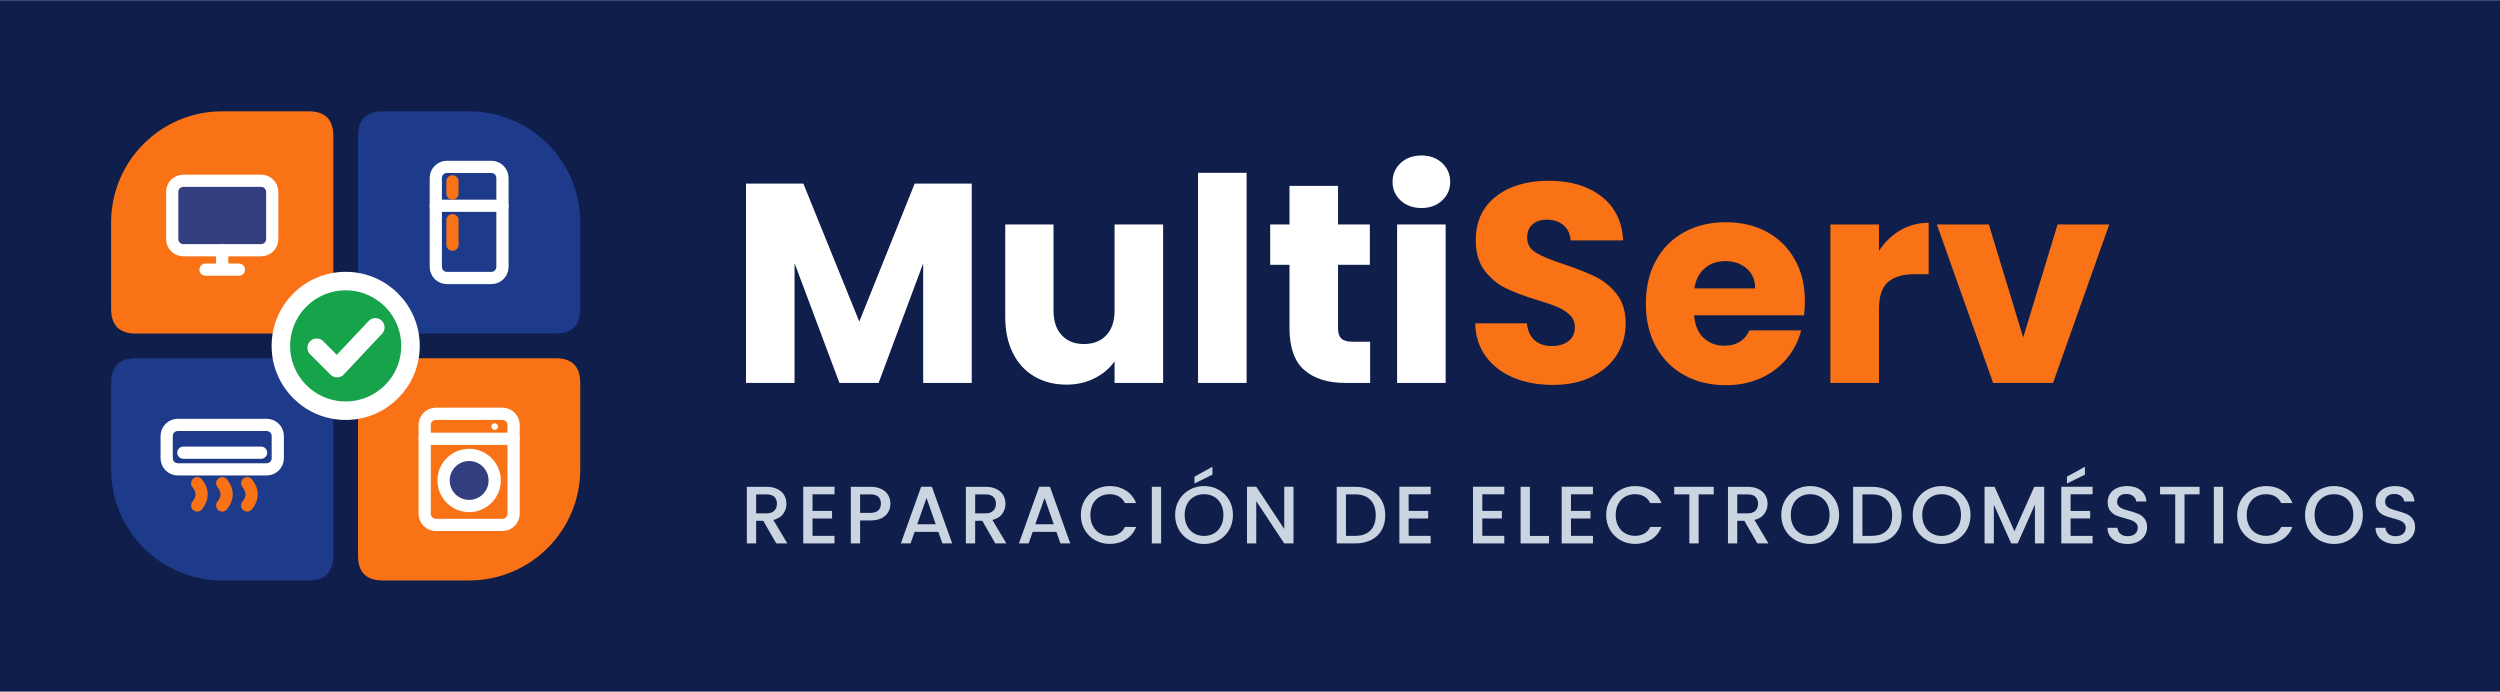
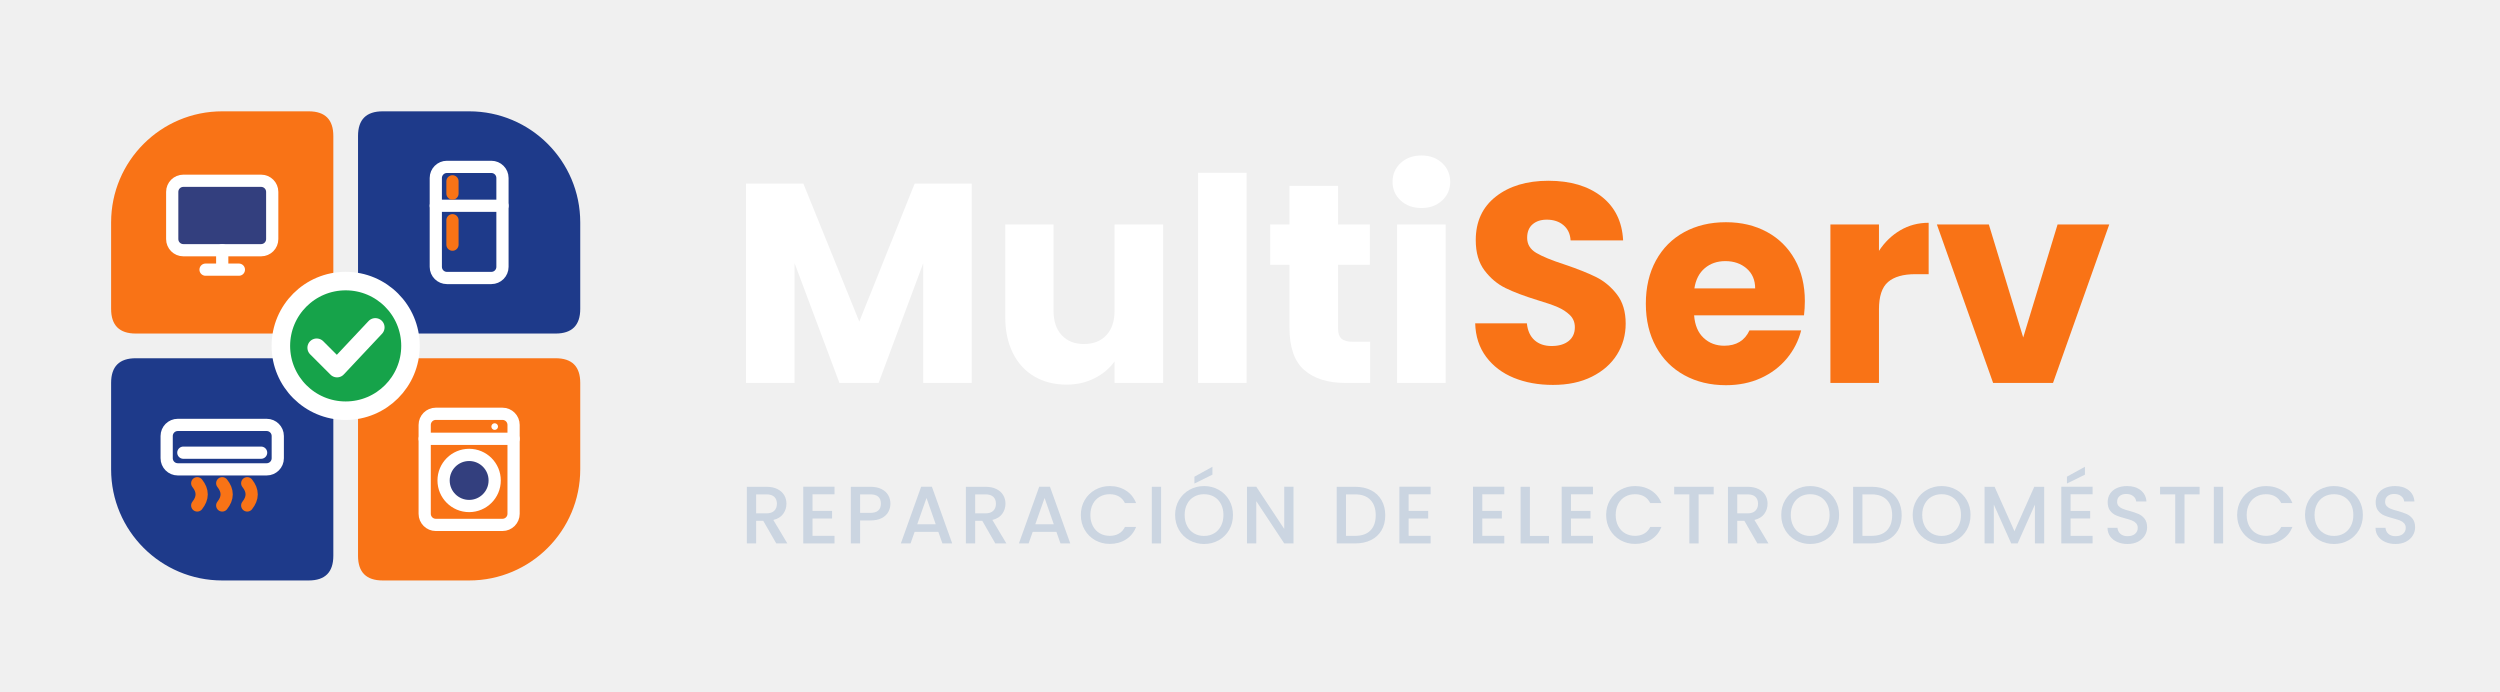
<svg xmlns="http://www.w3.org/2000/svg" viewBox="0 0 405 112" width="1619" height="448">
-   <rect width="100%" height="100%" fill="#0F1E4A" />
  <g transform="translate(6 6)">
    <g transform="rotate(0 30 30)">
      <path d="M30 12.0 H44.0 Q48.0 12.0 48.0 16.0 V48.0 H16.0 Q12.0 48.0 12.0 44.0 V30 A18.0 18.0 0 0 1 30 12.0 Z" fill="#F97316" />
    </g>
    <g transform="translate(19.2 19.2) scale(0.9)">
      <rect x="3" y="4.5" width="18" height="12.5" rx="2" fill="#1E3A8A" fill-opacity="0.9" stroke="#fff" stroke-width="2.2" />
      <path d="M9 20.5 H15 M12 17 V20.5" fill="none" stroke="#fff" stroke-width="2.2" stroke-linecap="round" stroke-linejoin="round" />
    </g>
    <g transform="rotate(90 70 30)">
      <path d="M70 12.0 H84.0 Q88.0 12.0 88.0 16.0 V48.0 H56.0 Q52.0 48.0 52.0 44.0 V30 A18.0 18.0 0 0 1 70 12.0 Z" fill="#1E3A8A" />
    </g>
    <g transform="translate(59.2 19.2) scale(0.9)">
      <rect x="6" y="2" width="12" height="20" rx="2" fill="none" stroke="#fff" stroke-width="2.2" stroke-linecap="round" stroke-linejoin="round" />
      <path d="M6 9 H18" fill="none" stroke="#fff" stroke-width="2.2" stroke-linecap="round" stroke-linejoin="round" />
      <path d="M9 4.6 V6.8 M9 11.6 V16" fill="none" stroke="#F97316" stroke-width="2.2" stroke-linecap="round" />
    </g>
    <g transform="rotate(180 70 70)">
      <path d="M70 52.0 H84.0 Q88.0 52.0 88.0 56.0 V88.0 H56.0 Q52.0 88.0 52.0 84.0 V70 A18.0 18.0 0 0 1 70 52.0 Z" fill="#F97316" />
    </g>
    <g transform="translate(59.2 59.2) scale(0.9)">
      <rect x="4" y="2" width="16" height="20" rx="2" fill="none" stroke="#fff" stroke-width="2.2" stroke-linecap="round" stroke-linejoin="round" />
      <path d="M4 6.5 H20" fill="none" stroke="#fff" stroke-width="2.2" stroke-linecap="round" stroke-linejoin="round" />
      <circle cx="12" cy="14" r="4.6" fill="#1E3A8A" fill-opacity="0.9" stroke="#fff" stroke-width="2.2" />
      <circle cx="16.6" cy="4.3" r="0.6" fill="#fff" />
    </g>
    <g transform="rotate(270 30 70)">
      <path d="M30 52.0 H44.0 Q48.0 52.0 48.0 56.0 V88.0 H16.0 Q12.0 88.0 12.0 84.0 V70 A18.0 18.0 0 0 1 30 52.0 Z" fill="#1E3A8A" />
    </g>
    <g transform="translate(19.2 59.2) scale(0.9)">
      <rect x="2" y="4" width="20" height="8" rx="2" fill="none" stroke="#fff" stroke-width="2.2" stroke-linecap="round" stroke-linejoin="round" />
      <path d="M5 9 H19" fill="none" stroke="#fff" stroke-width="2.2" stroke-linecap="round" stroke-linejoin="round" />
      <path d="M7.5 14.5 q1.6 2 0 4 M12 14.5 q1.6 2 0 4 M16.5 14.5 q1.6 2 0 4" fill="none" stroke="#F97316" stroke-width="2.2" stroke-linecap="round" />
    </g>
    <circle cx="50" cy="50" r="10.5" fill="#16A34A" stroke="#fff" stroke-width="3" />
    <path d="M45.3 50.3 l3.3 3.3 l6.2 -6.6" fill="none" stroke="#fff" stroke-width="3" stroke-linecap="round" stroke-linejoin="round" />
  </g>
  <path d="M157.422 29.708V62.0H149.556V42.634L142.334 62.0H135.986L128.718 42.588V62.0H120.852V29.708H130.144L139.206 52.064L148.176 29.708Z" fill="#FFFFFF" />
  <path d="M188.426 36.332V62.0H180.56V58.504Q179.364 60.206 177.317 61.241Q175.27 62.276 172.786 62.276Q169.842 62.276 167.588 60.965Q165.334 59.654 164.092 57.17Q162.85 54.686 162.85 51.328V36.332H170.67V50.27Q170.67 52.846 172.004 54.272Q173.338 55.698 175.592 55.698Q177.892 55.698 179.226 54.272Q180.56 52.846 180.56 50.27V36.332Z" fill="#FFFFFF" />
  <path d="M201.95 27.96V62.0H194.084V27.96Z" fill="#FFFFFF" />
  <path d="M221.96 55.33V62.0H217.958Q213.68 62.0 211.288 59.907Q208.896 57.814 208.896 53.076V42.864H205.768V36.332H208.896V30.076H216.762V36.332H221.914V42.864H216.762V53.168Q216.762 54.318 217.314 54.824Q217.866 55.33 219.154 55.33Z" fill="#FFFFFF" />
  <path d="M225.594 29.432Q225.594 27.592 226.905 26.373Q228.216 25.154 230.286 25.154Q232.31 25.154 233.621 26.373Q234.932 27.592 234.932 29.432Q234.932 31.226 233.621 32.445Q232.31 33.664 230.286 33.664Q228.216 33.664 226.905 32.445Q225.594 31.226 225.594 29.432ZM234.196 36.332V62.0H226.33V36.332Z" fill="#FFFFFF" />
  <path d="M238.98 52.34H247.352Q247.536 54.134 248.594 55.077Q249.652 56.02 251.354 56.02Q253.102 56.02 254.114 55.215Q255.126 54.41 255.126 52.984Q255.126 51.788 254.321 51.006Q253.516 50.224 252.343 49.718Q251.17 49.212 249.008 48.568Q245.88 47.602 243.902 46.636Q241.924 45.67 240.498 43.784Q239.072 41.898 239.072 38.862Q239.072 34.354 242.338 31.801Q245.604 29.248 250.848 29.248Q256.184 29.248 259.45 31.801Q262.716 34.354 262.946 38.908H254.436Q254.344 37.344 253.286 36.447Q252.228 35.55 250.572 35.55Q249.146 35.55 248.272 36.309Q247.398 37.068 247.398 38.494Q247.398 40.058 248.87 40.932Q250.342 41.806 253.47 42.818Q256.598 43.876 258.553 44.842Q260.508 45.808 261.934 47.648Q263.36 49.488 263.36 52.386Q263.36 55.146 261.957 57.4Q260.554 59.654 257.886 60.988Q255.218 62.322 251.584 62.322Q248.042 62.322 245.236 61.172Q242.43 60.022 240.751 57.768Q239.072 55.514 238.98 52.34Z" fill="#F97316" />
  <path d="M292.248 51.052H274.446Q274.63 53.444 275.987 54.709Q277.344 55.974 279.322 55.974Q282.266 55.974 283.416 53.49H291.788Q291.144 56.02 289.465 58.044Q287.786 60.068 285.256 61.218Q282.726 62.368 279.598 62.368Q275.826 62.368 272.882 60.758Q269.938 59.148 268.282 56.158Q266.626 53.168 266.626 49.166Q266.626 45.164 268.259 42.174Q269.892 39.184 272.836 37.574Q275.78 35.964 279.598 35.964Q283.324 35.964 286.222 37.528Q289.12 39.092 290.753 41.99Q292.386 44.888 292.386 48.752Q292.386 49.856 292.248 51.052ZM284.336 46.682Q284.336 44.658 282.956 43.462Q281.576 42.266 279.506 42.266Q277.528 42.266 276.171 43.416Q274.814 44.566 274.492 46.682Z" fill="#F97316" />
  <path d="M312.442 36.056V44.382H310.28Q307.336 44.382 305.864 45.647Q304.392 46.912 304.392 50.086V62.0H296.526V36.332H304.392V40.61Q305.772 38.494 307.842 37.275Q309.912 36.056 312.442 36.056Z" fill="#F97316" />
  <path d="M327.76 54.64 333.326 36.332H341.698L332.59 62.0H322.884L313.776 36.332H322.194Z" fill="#F97316" />
  <path d="M125.755 88.0 123.643 84.33H122.495V88.0H120.99V78.826H124.158Q125.214 78.826 125.947 79.196Q126.679 79.565 127.042 80.186Q127.405 80.806 127.405 81.572Q127.405 82.469 126.884 83.202Q126.362 83.934 125.28 84.198L127.55 88.0ZM122.495 83.129H124.158Q125.003 83.129 125.432 82.707Q125.861 82.284 125.861 81.572Q125.861 80.859 125.438 80.456Q125.016 80.054 124.158 80.054H122.495Z" fill="#CBD5E1" />
  <path d="M131.629 80.04V82.733H134.797V83.961H131.629V86.772H135.193V88.0H130.124V78.813H135.193V80.04Z" fill="#CBD5E1" />
  <path d="M141.001 84.278H139.338V88.0H137.833V78.826H141.001Q142.057 78.826 142.79 79.189Q143.522 79.552 143.885 80.172Q144.248 80.793 144.248 81.558Q144.248 82.258 143.918 82.878Q143.588 83.499 142.862 83.888Q142.136 84.278 141.001 84.278ZM142.704 81.558Q142.704 80.054 141.001 80.054H139.338V83.05H141.001Q141.859 83.05 142.282 82.661Q142.704 82.271 142.704 81.558Z" fill="#CBD5E1" />
  <path d="M152.01 86.126H148.169L147.509 88.0H145.938L149.225 78.813H150.967L154.254 88.0H152.67ZM151.588 84.898 150.096 80.634 148.591 84.898Z" fill="#CBD5E1" />
  <path d="M161.237 88.0 159.125 84.33H157.976V88.0H156.472V78.826H159.64Q160.696 78.826 161.428 79.196Q162.161 79.565 162.524 80.186Q162.887 80.806 162.887 81.572Q162.887 82.469 162.365 83.202Q161.844 83.934 160.762 84.198L163.032 88.0ZM157.976 83.129H159.64Q160.484 83.129 160.913 82.707Q161.342 82.284 161.342 81.572Q161.342 80.859 160.92 80.456Q160.498 80.054 159.64 80.054H157.976Z" fill="#CBD5E1" />
  <path d="M171.137 86.126H167.296L166.636 88.0H165.065L168.352 78.813H170.094L173.381 88.0H171.797ZM170.714 84.898 169.223 80.634 167.718 84.898Z" fill="#CBD5E1" />
  <path d="M179.783 78.707Q181.248 78.707 182.39 79.427Q183.532 80.146 184.046 81.466H182.238Q181.882 80.74 181.248 80.384Q180.614 80.027 179.783 80.027Q178.872 80.027 178.159 80.436Q177.446 80.846 177.044 81.611Q176.641 82.377 176.641 83.393Q176.641 84.41 177.044 85.175Q177.446 85.941 178.159 86.357Q178.872 86.772 179.783 86.772Q180.614 86.772 181.248 86.416Q181.882 86.06 182.238 85.334H184.046Q183.532 86.654 182.39 87.366Q181.248 88.079 179.783 88.079Q178.489 88.079 177.42 87.479Q176.351 86.878 175.724 85.809Q175.097 84.74 175.097 83.393Q175.097 82.047 175.724 80.978Q176.351 79.908 177.427 79.308Q178.502 78.707 179.783 78.707Z" fill="#CBD5E1" />
  <path d="M188.099 78.826V88.0H186.594V78.826Z" fill="#CBD5E1" />
  <path d="M190.369 83.393Q190.369 82.047 190.996 80.978Q191.623 79.908 192.699 79.308Q193.775 78.707 195.055 78.707Q196.349 78.707 197.425 79.308Q198.5 79.908 199.121 80.978Q199.741 82.047 199.741 83.393Q199.741 84.74 199.121 85.815Q198.5 86.891 197.425 87.492Q196.349 88.092 195.055 88.092Q193.775 88.092 192.699 87.492Q191.623 86.891 190.996 85.815Q190.369 84.74 190.369 83.393ZM198.197 83.393Q198.197 82.377 197.794 81.611Q197.392 80.846 196.679 80.436Q195.966 80.027 195.055 80.027Q194.144 80.027 193.432 80.436Q192.719 80.846 192.316 81.611Q191.914 82.377 191.914 83.393Q191.914 84.41 192.316 85.182Q192.719 85.954 193.432 86.37Q194.144 86.786 195.055 86.786Q195.966 86.786 196.679 86.37Q197.392 85.954 197.794 85.182Q198.197 84.41 198.197 83.393ZM196.415 76.859 193.498 78.298V77.189L196.415 75.579Z" fill="#CBD5E1" />
  <path d="M209.549 88.0H208.044L203.516 81.149V88.0H202.012V78.813H203.516L208.044 85.65V78.813H209.549Z" fill="#CBD5E1" />
  <path d="M224.412 83.446Q224.412 84.845 223.811 85.875Q223.211 86.904 222.109 87.452Q221.006 88.0 219.541 88.0H216.545V78.826H219.541Q221.006 78.826 222.109 79.387Q223.211 79.948 223.811 80.997Q224.412 82.047 224.412 83.446ZM222.868 83.446Q222.868 81.849 222.01 80.951Q221.152 80.054 219.541 80.054H218.05V86.772H219.541Q221.152 86.772 222.01 85.901Q222.868 85.03 222.868 83.446Z" fill="#CBD5E1" />
  <path d="M228.2 80.04V82.733H231.368V83.961H228.2V86.772H231.764V88.0H226.696V78.813H231.764V80.04Z" fill="#CBD5E1" />
  <path d="M240.133 80.04V82.733H243.301V83.961H240.133V86.772H243.697V88.0H238.628V78.813H243.697V80.04Z" fill="#CBD5E1" />
  <path d="M247.842 86.786H250.944V88.0H246.337V78.826H247.842Z" fill="#CBD5E1" />
  <path d="M254.495 80.04V82.733H257.663V83.961H254.495V86.772H258.059V88.0H252.99V78.813H258.059V80.04Z" fill="#CBD5E1" />
  <path d="M264.883 78.707Q266.348 78.707 267.49 79.427Q268.632 80.146 269.147 81.466H267.338Q266.982 80.74 266.348 80.384Q265.715 80.027 264.883 80.027Q263.972 80.027 263.26 80.436Q262.547 80.846 262.144 81.611Q261.742 82.377 261.742 83.393Q261.742 84.41 262.144 85.175Q262.547 85.941 263.26 86.357Q263.972 86.772 264.883 86.772Q265.715 86.772 266.348 86.416Q266.982 86.06 267.338 85.334H269.147Q268.632 86.654 267.49 87.366Q266.348 88.079 264.883 88.079Q263.59 88.079 262.52 87.479Q261.451 86.878 260.824 85.809Q260.197 84.74 260.197 83.393Q260.197 82.047 260.824 80.978Q261.451 79.908 262.527 79.308Q263.603 78.707 264.883 78.707Z" fill="#CBD5E1" />
  <path d="M277.621 78.826V80.054H275.179V88.0H273.674V80.054H271.219V78.826Z" fill="#CBD5E1" />
  <path d="M284.696 88.0 282.584 84.33H281.436V88.0H279.931V78.826H283.099Q284.155 78.826 284.888 79.196Q285.62 79.565 285.983 80.186Q286.346 80.806 286.346 81.572Q286.346 82.469 285.825 83.202Q285.304 83.934 284.221 84.198L286.492 88.0ZM281.436 83.129H283.099Q283.944 83.129 284.373 82.707Q284.802 82.284 284.802 81.572Q284.802 80.859 284.38 80.456Q283.957 80.054 283.099 80.054H281.436Z" fill="#CBD5E1" />
  <path d="M288.564 83.393Q288.564 82.047 289.191 80.978Q289.818 79.908 290.894 79.308Q291.97 78.707 293.25 78.707Q294.544 78.707 295.619 79.308Q296.695 79.908 297.316 80.978Q297.936 82.047 297.936 83.393Q297.936 84.74 297.316 85.815Q296.695 86.891 295.619 87.492Q294.544 88.092 293.25 88.092Q291.97 88.092 290.894 87.492Q289.818 86.891 289.191 85.815Q288.564 84.74 288.564 83.393ZM296.392 83.393Q296.392 82.377 295.989 81.611Q295.586 80.846 294.874 80.436Q294.161 80.027 293.25 80.027Q292.339 80.027 291.626 80.436Q290.914 80.846 290.511 81.611Q290.108 82.377 290.108 83.393Q290.108 84.41 290.511 85.182Q290.914 85.954 291.626 86.37Q292.339 86.786 293.25 86.786Q294.161 86.786 294.874 86.37Q295.586 85.954 295.989 85.182Q296.392 84.41 296.392 83.393Z" fill="#CBD5E1" />
  <path d="M308.074 83.446Q308.074 84.845 307.473 85.875Q306.872 86.904 305.77 87.452Q304.668 88.0 303.203 88.0H300.206V78.826H303.203Q304.668 78.826 305.77 79.387Q306.872 79.948 307.473 80.997Q308.074 82.047 308.074 83.446ZM306.529 83.446Q306.529 81.849 305.671 80.951Q304.813 80.054 303.203 80.054H301.711V86.772H303.203Q304.813 86.772 305.671 85.901Q306.529 85.03 306.529 83.446Z" fill="#CBD5E1" />
  <path d="M309.856 83.393Q309.856 82.047 310.483 80.978Q311.11 79.908 312.185 79.308Q313.261 78.707 314.542 78.707Q315.835 78.707 316.911 79.308Q317.987 79.908 318.607 80.978Q319.228 82.047 319.228 83.393Q319.228 84.74 318.607 85.815Q317.987 86.891 316.911 87.492Q315.835 88.092 314.542 88.092Q313.261 88.092 312.185 87.492Q311.11 86.891 310.483 85.815Q309.856 84.74 309.856 83.393ZM317.683 83.393Q317.683 82.377 317.281 81.611Q316.878 80.846 316.165 80.436Q315.452 80.027 314.542 80.027Q313.631 80.027 312.918 80.436Q312.205 80.846 311.803 81.611Q311.4 82.377 311.4 83.393Q311.4 84.41 311.803 85.182Q312.205 85.954 312.918 86.37Q313.631 86.786 314.542 86.786Q315.452 86.786 316.165 86.37Q316.878 85.954 317.281 85.182Q317.683 84.41 317.683 83.393Z" fill="#CBD5E1" />
  <path d="M331.16 78.826V88.0H329.656V81.717L326.857 88.0H325.814L323.003 81.717V88.0H321.498V78.826H323.122L326.342 86.02L329.55 78.826Z" fill="#CBD5E1" />
  <path d="M335.437 80.04V82.733H338.605V83.961H335.437V86.772H339.001V88.0H333.932V78.813H339.001V80.04ZM337.76 76.859 334.843 78.298V77.189L337.76 75.579Z" fill="#CBD5E1" />
  <path d="M341.417 85.466H343.027Q343.08 86.06 343.496 86.442Q343.912 86.825 344.664 86.825Q345.443 86.825 345.878 86.449Q346.314 86.073 346.314 85.479Q346.314 85.017 346.043 84.726Q345.773 84.436 345.37 84.278Q344.968 84.119 344.255 83.934Q343.357 83.697 342.796 83.453Q342.235 83.208 341.839 82.694Q341.443 82.179 341.443 81.321Q341.443 80.529 341.839 79.935Q342.235 79.341 342.948 79.024Q343.661 78.707 344.598 78.707Q345.931 78.707 346.783 79.374Q347.634 80.04 347.726 81.202H346.063Q346.024 80.7 345.588 80.344Q345.152 79.988 344.44 79.988Q343.793 79.988 343.384 80.318Q342.974 80.648 342.974 81.268Q342.974 81.69 343.232 81.961Q343.489 82.232 343.885 82.39Q344.281 82.548 344.968 82.733Q345.878 82.984 346.453 83.235Q347.027 83.486 347.429 84.007Q347.832 84.528 347.832 85.4Q347.832 86.099 347.456 86.72Q347.08 87.34 346.36 87.716Q345.641 88.092 344.664 88.092Q343.74 88.092 343.001 87.769Q342.262 87.446 341.839 86.852Q341.417 86.258 341.417 85.466Z" fill="#CBD5E1" />
  <path d="M356.333 78.826V80.054H353.891V88.0H352.386V80.054H349.931V78.826Z" fill="#CBD5E1" />
  <path d="M360.148 78.826V88.0H358.643V78.826Z" fill="#CBD5E1" />
  <path d="M367.104 78.707Q368.569 78.707 369.711 79.427Q370.853 80.146 371.368 81.466H369.559Q369.203 80.74 368.569 80.384Q367.936 80.027 367.104 80.027Q366.193 80.027 365.48 80.436Q364.768 80.846 364.365 81.611Q363.962 82.377 363.962 83.393Q363.962 84.41 364.365 85.175Q364.768 85.941 365.48 86.357Q366.193 86.772 367.104 86.772Q367.936 86.772 368.569 86.416Q369.203 86.06 369.559 85.334H371.368Q370.853 86.654 369.711 87.366Q368.569 88.079 367.104 88.079Q365.81 88.079 364.741 87.479Q363.672 86.878 363.045 85.809Q362.418 84.74 362.418 83.393Q362.418 82.047 363.045 80.978Q363.672 79.908 364.748 79.308Q365.824 78.707 367.104 78.707Z" fill="#CBD5E1" />
  <path d="M373.414 83.393Q373.414 82.047 374.041 80.978Q374.668 79.908 375.743 79.308Q376.819 78.707 378.1 78.707Q379.393 78.707 380.469 79.308Q381.545 79.908 382.165 80.978Q382.786 82.047 382.786 83.393Q382.786 84.74 382.165 85.815Q381.545 86.891 380.469 87.492Q379.393 88.092 378.1 88.092Q376.819 88.092 375.743 87.492Q374.668 86.891 374.041 85.815Q373.414 84.74 373.414 83.393ZM381.241 83.393Q381.241 82.377 380.839 81.611Q380.436 80.846 379.723 80.436Q379.01 80.027 378.1 80.027Q377.189 80.027 376.476 80.436Q375.763 80.846 375.361 81.611Q374.958 82.377 374.958 83.393Q374.958 84.41 375.361 85.182Q375.763 85.954 376.476 86.37Q377.189 86.786 378.1 86.786Q379.01 86.786 379.723 86.37Q380.436 85.954 380.839 85.182Q381.241 84.41 381.241 83.393Z" fill="#CBD5E1" />
  <path d="M384.832 85.466H386.442Q386.495 86.06 386.911 86.442Q387.326 86.825 388.079 86.825Q388.858 86.825 389.293 86.449Q389.729 86.073 389.729 85.479Q389.729 85.017 389.458 84.726Q389.188 84.436 388.785 84.278Q388.382 84.119 387.67 83.934Q386.772 83.697 386.211 83.453Q385.65 83.208 385.254 82.694Q384.858 82.179 384.858 81.321Q384.858 80.529 385.254 79.935Q385.65 79.341 386.363 79.024Q387.076 78.707 388.013 78.707Q389.346 78.707 390.197 79.374Q391.049 80.04 391.141 81.202H389.478Q389.438 80.7 389.003 80.344Q388.567 79.988 387.854 79.988Q387.208 79.988 386.798 80.318Q386.389 80.648 386.389 81.268Q386.389 81.69 386.647 81.961Q386.904 82.232 387.3 82.39Q387.696 82.548 388.382 82.733Q389.293 82.984 389.867 83.235Q390.442 83.486 390.844 84.007Q391.247 84.528 391.247 85.4Q391.247 86.099 390.871 86.72Q390.494 87.34 389.775 87.716Q389.056 88.092 388.079 88.092Q387.155 88.092 386.416 87.769Q385.676 87.446 385.254 86.852Q384.832 86.258 384.832 85.466Z" fill="#CBD5E1" />
</svg>
